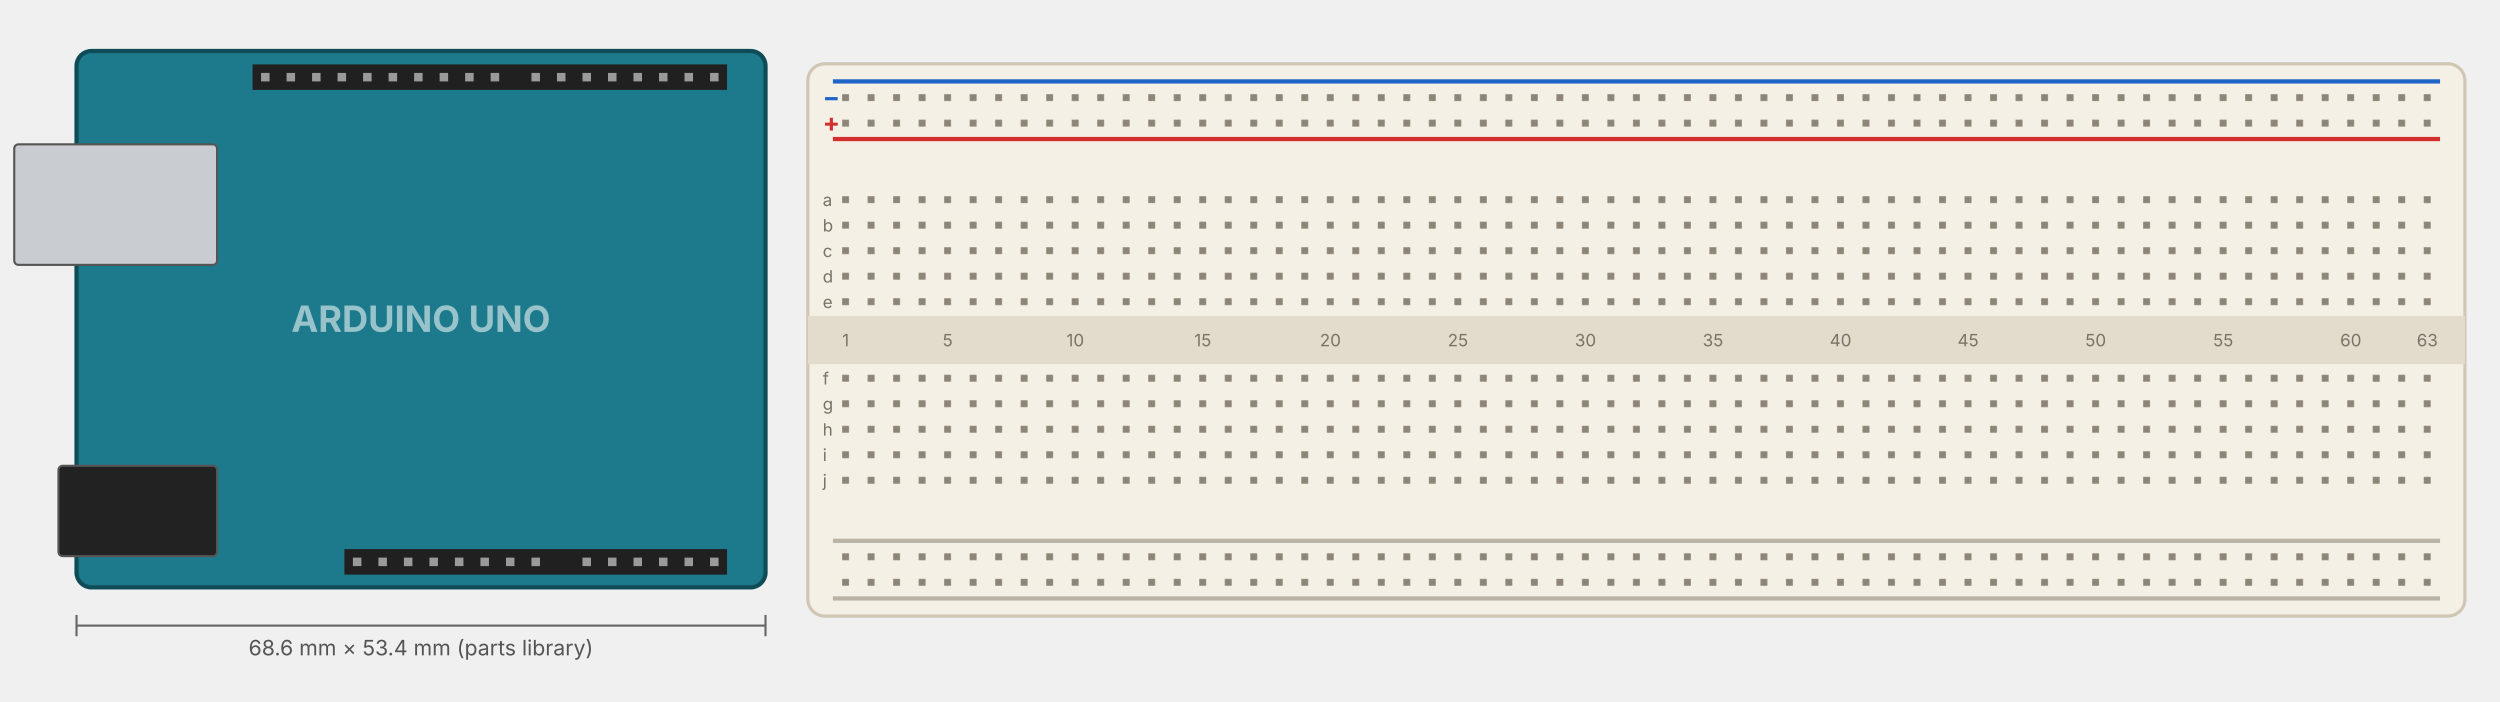
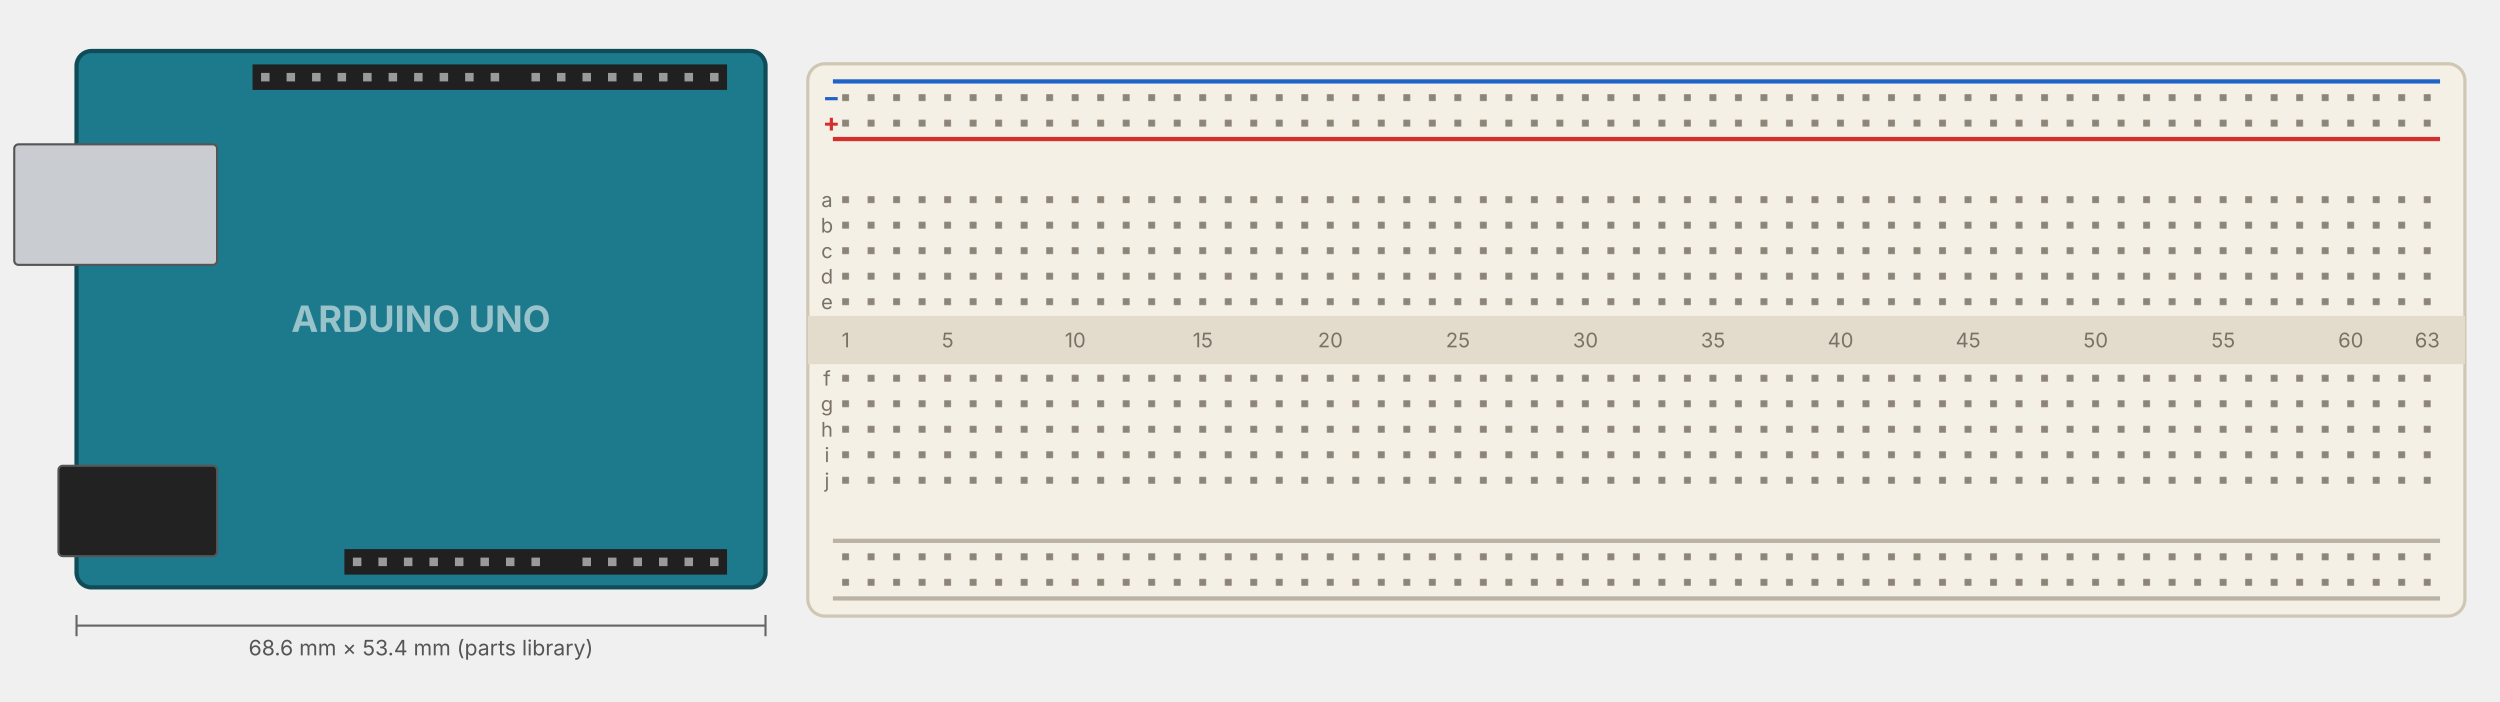
<svg xmlns="http://www.w3.org/2000/svg" viewBox="0 0 1176 330" font-family="system-ui,-apple-system,Segoe UI,sans-serif">
  <rect x="36" y="24" width="324.1" height="252.3" rx="7" fill="#1d7a8c" stroke="#0f4c57" stroke-width="2" />
  <rect x="6.7" y="67.9" width="95.4" height="56.7" rx="2" fill="#c9ccd1" stroke="#555" />
  <rect x="27.5" y="219.1" width="74.6" height="42.5" rx="2" fill="#222" stroke="#555" />
  <rect x="118.8" y="30.3" width="223.2" height="12.0" fill="#202020" />
  <rect x="162.0" y="258.3" width="180.0" height="12.0" fill="#202020" />
  <rect x="166.0" y="262.3" width="4" height="4" fill="#9a9a9a" />
  <rect x="178.0" y="262.3" width="4" height="4" fill="#9a9a9a" />
  <rect x="190.0" y="262.3" width="4" height="4" fill="#9a9a9a" />
  <rect x="202.0" y="262.3" width="4" height="4" fill="#9a9a9a" />
  <rect x="214.0" y="262.3" width="4" height="4" fill="#9a9a9a" />
  <rect x="226.0" y="262.3" width="4" height="4" fill="#9a9a9a" />
  <rect x="238.0" y="262.3" width="4" height="4" fill="#9a9a9a" />
  <rect x="250.0" y="262.3" width="4" height="4" fill="#9a9a9a" />
  <rect x="274.0" y="262.3" width="4" height="4" fill="#9a9a9a" />
  <rect x="286.0" y="262.3" width="4" height="4" fill="#9a9a9a" />
  <rect x="298.0" y="262.3" width="4" height="4" fill="#9a9a9a" />
  <rect x="310.0" y="262.3" width="4" height="4" fill="#9a9a9a" />
  <rect x="322.0" y="262.3" width="4" height="4" fill="#9a9a9a" />
  <rect x="334.0" y="262.3" width="4" height="4" fill="#9a9a9a" />
  <rect x="334.0" y="34.3" width="4" height="4" fill="#9a9a9a" />
  <rect x="322.0" y="34.3" width="4" height="4" fill="#9a9a9a" />
  <rect x="310.0" y="34.3" width="4" height="4" fill="#9a9a9a" />
  <rect x="298.0" y="34.3" width="4" height="4" fill="#9a9a9a" />
  <rect x="286.0" y="34.3" width="4" height="4" fill="#9a9a9a" />
  <rect x="274.0" y="34.3" width="4" height="4" fill="#9a9a9a" />
  <rect x="262.0" y="34.3" width="4" height="4" fill="#9a9a9a" />
  <rect x="250.0" y="34.3" width="4" height="4" fill="#9a9a9a" />
  <rect x="230.8" y="34.3" width="4" height="4" fill="#9a9a9a" />
  <rect x="218.8" y="34.3" width="4" height="4" fill="#9a9a9a" />
  <rect x="206.8" y="34.3" width="4" height="4" fill="#9a9a9a" />
  <rect x="194.8" y="34.3" width="4" height="4" fill="#9a9a9a" />
  <rect x="182.8" y="34.3" width="4" height="4" fill="#9a9a9a" />
  <rect x="170.8" y="34.3" width="4" height="4" fill="#9a9a9a" />
  <rect x="158.8" y="34.3" width="4" height="4" fill="#9a9a9a" />
  <rect x="146.8" y="34.3" width="4" height="4" fill="#9a9a9a" />
  <rect x="134.8" y="34.3" width="4" height="4" fill="#9a9a9a" />
  <rect x="122.8" y="34.3" width="4" height="4" fill="#9a9a9a" />
  <text x="198.0" y="156.1" text-anchor="middle" font-size="17" font-weight="700" fill="#ffffff" opacity=".55">ARDUINO UNO</text>
  <path d="M36 289.283v10M360.1 289.283v10M36 294.283H360.1" stroke="#666" fill="none" />
  <text x="198.0" y="308.283" text-anchor="middle" font-size="10" fill="#555">68.6 mm × 53.4 mm (parts library)</text>
  <rect x="380" y="30" width="779.5" height="259.8" rx="8" fill="#f4f0e6" stroke="#cfc6b4" stroke-width="1.5" />
  <rect x="380" y="148.6" width="779.5" height="22.7" fill="#e3dccd" />
  <pattern id="holes" x="391.76" y="87.92" width="12" height="12" patternUnits="userSpaceOnUse">
    <rect x="4.4" y="4.4" width="3.2" height="3.2" fill="#8c8477" />
  </pattern>
  <rect x="391.8" y="87.9" width="756" height="60" fill="url(#holes)" />
  <rect x="391.8" y="171.9" width="756" height="60" fill="url(#holes)" />
  <rect x="391.8" y="51.9" width="756" height="12" fill="url(#holes)" />
  <line x1="391.8" y1="65.4" x2="1147.8" y2="65.4" stroke="#d32f2f" stroke-width="2" />
  <text x="387" y="61.9" font-size="12" font-weight="700" fill="#d32f2f">+</text>
  <rect x="391.8" y="39.9" width="756" height="12" fill="url(#holes)" />
  <line x1="391.8" y1="38.3" x2="1147.8" y2="38.3" stroke="#1e63c6" stroke-width="2" />
  <text x="387" y="49.9" font-size="12" font-weight="700" fill="#1e63c6">−</text>
  <rect x="391.8" y="256.0" width="756" height="12" fill="url(#holes)" />
  <line x1="391.8" y1="254.4" x2="1147.8" y2="254.4" stroke="#b9b2a5" stroke-width="2" />
  <rect x="391.8" y="268.0" width="756" height="12" fill="url(#holes)" />
  <line x1="391.8" y1="281.5" x2="1147.8" y2="281.5" stroke="#b9b2a5" stroke-width="2" />
-   <text x="397.8" y="162.9" text-anchor="middle" font-size="8" fill="#7a7266">1</text>
-   <text x="445.8" y="162.9" text-anchor="middle" font-size="8" fill="#7a7266">5</text>
-   <text x="505.8" y="162.9" text-anchor="middle" font-size="8" fill="#7a7266">10</text>
-   <text x="565.8" y="162.9" text-anchor="middle" font-size="8" fill="#7a7266">15</text>
-   <text x="625.8" y="162.9" text-anchor="middle" font-size="8" fill="#7a7266">20</text>
-   <text x="685.8" y="162.9" text-anchor="middle" font-size="8" fill="#7a7266">25</text>
-   <text x="745.8" y="162.9" text-anchor="middle" font-size="8" fill="#7a7266">30</text>
-   <text x="805.8" y="162.9" text-anchor="middle" font-size="8" fill="#7a7266">35</text>
-   <text x="865.8" y="162.9" text-anchor="middle" font-size="8" fill="#7a7266">40</text>
-   <text x="925.8" y="162.9" text-anchor="middle" font-size="8" fill="#7a7266">45</text>
-   <text x="985.8" y="162.9" text-anchor="middle" font-size="8" fill="#7a7266">50</text>
-   <text x="1045.8" y="162.9" text-anchor="middle" font-size="8" fill="#7a7266">55</text>
-   <text x="1105.8" y="162.9" text-anchor="middle" font-size="8" fill="#7a7266">60</text>
-   <text x="1141.8" y="162.9" text-anchor="middle" font-size="8" fill="#7a7266">63</text>
-   <text x="387" y="96.9" font-size="8" fill="#7a7266">a</text>
-   <text x="387" y="108.9" font-size="8" fill="#7a7266">b</text>
-   <text x="387" y="120.9" font-size="8" fill="#7a7266">c</text>
-   <text x="387" y="132.9" font-size="8" fill="#7a7266">d</text>
-   <text x="387" y="144.9" font-size="8" fill="#7a7266">e</text>
-   <text x="387" y="180.9" font-size="8" fill="#7a7266">f</text>
-   <text x="387" y="192.9" font-size="8" fill="#7a7266">g</text>
-   <text x="387" y="204.9" font-size="8" fill="#7a7266">h</text>
-   <text x="387" y="216.9" font-size="8" fill="#7a7266">i</text>
-   <text x="387" y="228.9" font-size="8" fill="#7a7266">j</text>
+   <text x="397.8" y="163.4" text-anchor="middle" font-size="9.5" fill="#7a7266">1</text>
+   <text x="445.8" y="163.4" text-anchor="middle" font-size="9.5" fill="#7a7266">5</text>
+   <text x="505.8" y="163.4" text-anchor="middle" font-size="9.5" fill="#7a7266">10</text>
+   <text x="565.8" y="163.4" text-anchor="middle" font-size="9.5" fill="#7a7266">15</text>
+   <text x="625.8" y="163.4" text-anchor="middle" font-size="9.5" fill="#7a7266">20</text>
+   <text x="685.8" y="163.4" text-anchor="middle" font-size="9.5" fill="#7a7266">25</text>
+   <text x="745.8" y="163.4" text-anchor="middle" font-size="9.5" fill="#7a7266">30</text>
+   <text x="805.8" y="163.4" text-anchor="middle" font-size="9.5" fill="#7a7266">35</text>
+   <text x="865.8" y="163.4" text-anchor="middle" font-size="9.5" fill="#7a7266">40</text>
+   <text x="925.8" y="163.4" text-anchor="middle" font-size="9.5" fill="#7a7266">45</text>
+   <text x="985.8" y="163.4" text-anchor="middle" font-size="9.5" fill="#7a7266">50</text>
+   <text x="1045.8" y="163.4" text-anchor="middle" font-size="9.5" fill="#7a7266">55</text>
+   <text x="1105.8" y="163.4" text-anchor="middle" font-size="9.5" fill="#7a7266">60</text>
+   <text x="1141.8" y="163.4" text-anchor="middle" font-size="9.5" fill="#7a7266">63</text>
+   <text x="389" y="97.4" text-anchor="middle" font-size="9.5" fill="#7a7266">a</text>
+   <text x="389" y="109.4" text-anchor="middle" font-size="9.5" fill="#7a7266">b</text>
+   <text x="389" y="121.4" text-anchor="middle" font-size="9.5" fill="#7a7266">c</text>
+   <text x="389" y="133.4" text-anchor="middle" font-size="9.5" fill="#7a7266">d</text>
+   <text x="389" y="145.4" text-anchor="middle" font-size="9.5" fill="#7a7266">e</text>
+   <text x="389" y="181.4" text-anchor="middle" font-size="9.5" fill="#7a7266">f</text>
+   <text x="389" y="193.4" text-anchor="middle" font-size="9.5" fill="#7a7266">g</text>
+   <text x="389" y="205.4" text-anchor="middle" font-size="9.5" fill="#7a7266">h</text>
+   <text x="389" y="217.4" text-anchor="middle" font-size="9.5" fill="#7a7266">i</text>
+   <text x="389" y="229.4" text-anchor="middle" font-size="9.5" fill="#7a7266">j</text>
  <g class="ps-old" opacity=".35" />
  <g class="ps-marks" />
</svg>
